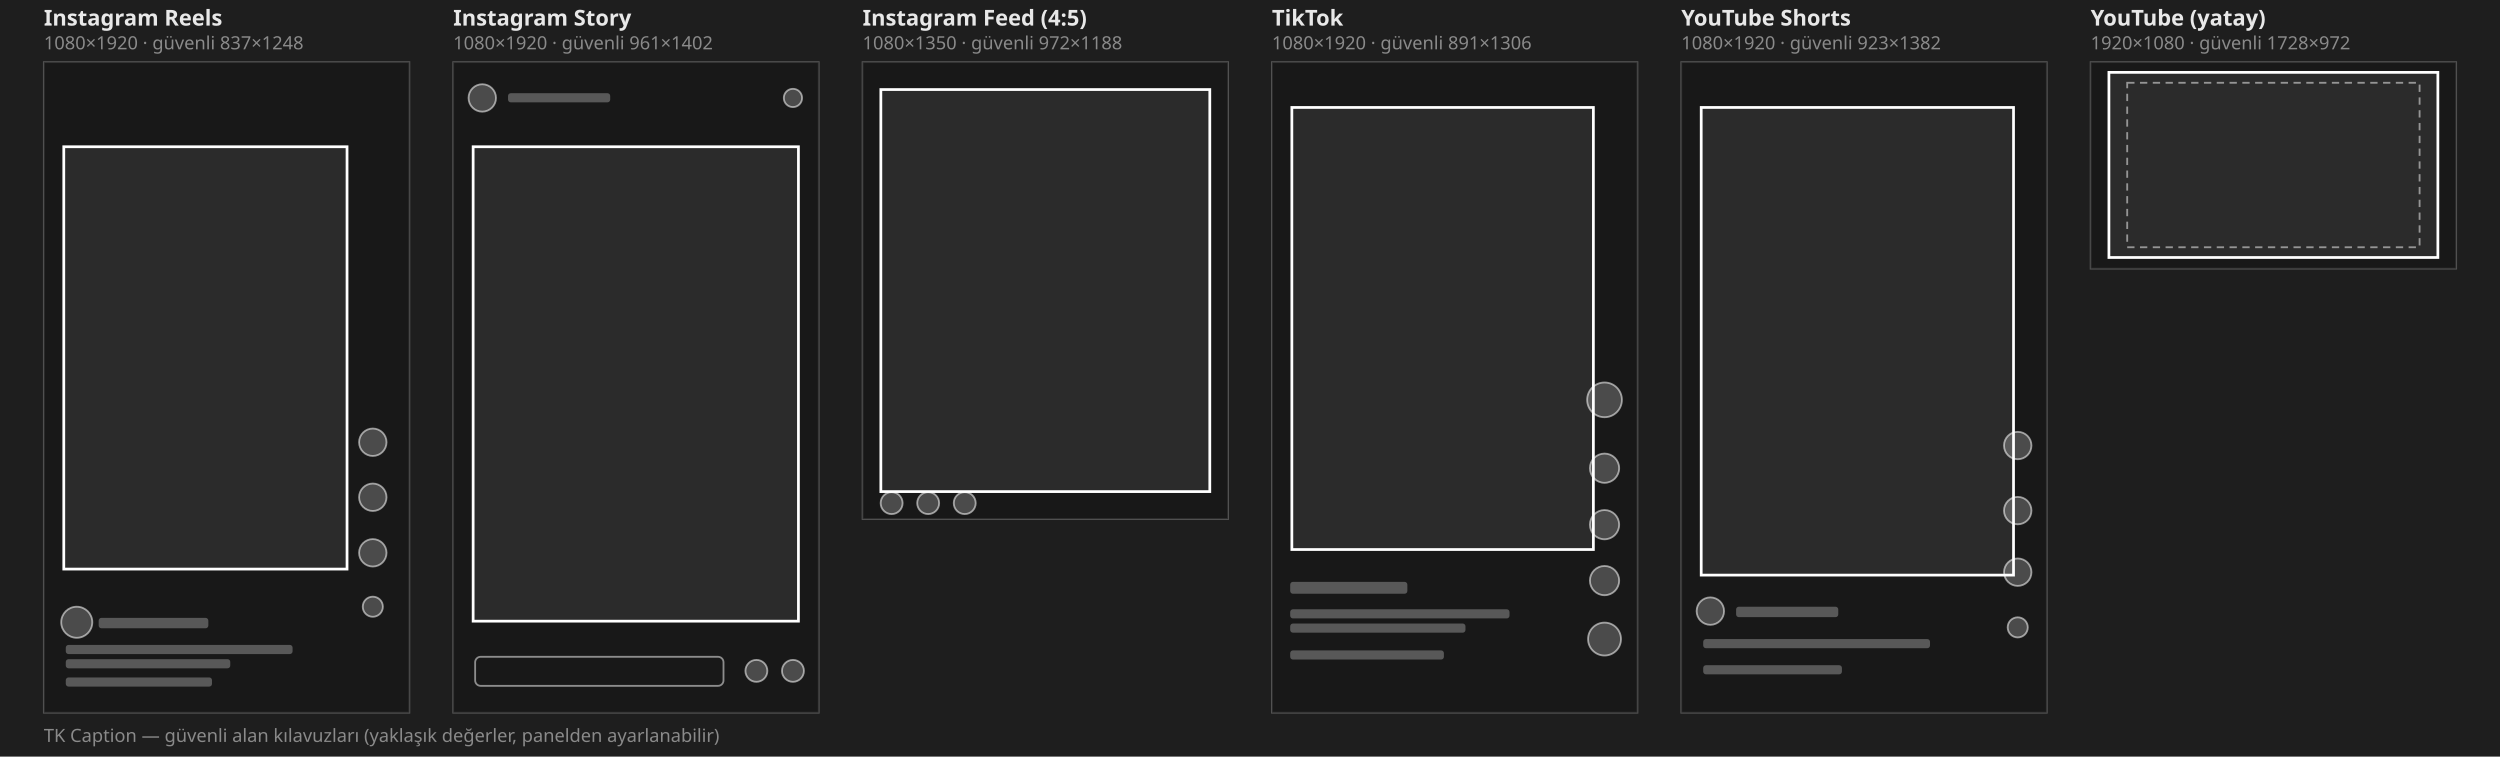
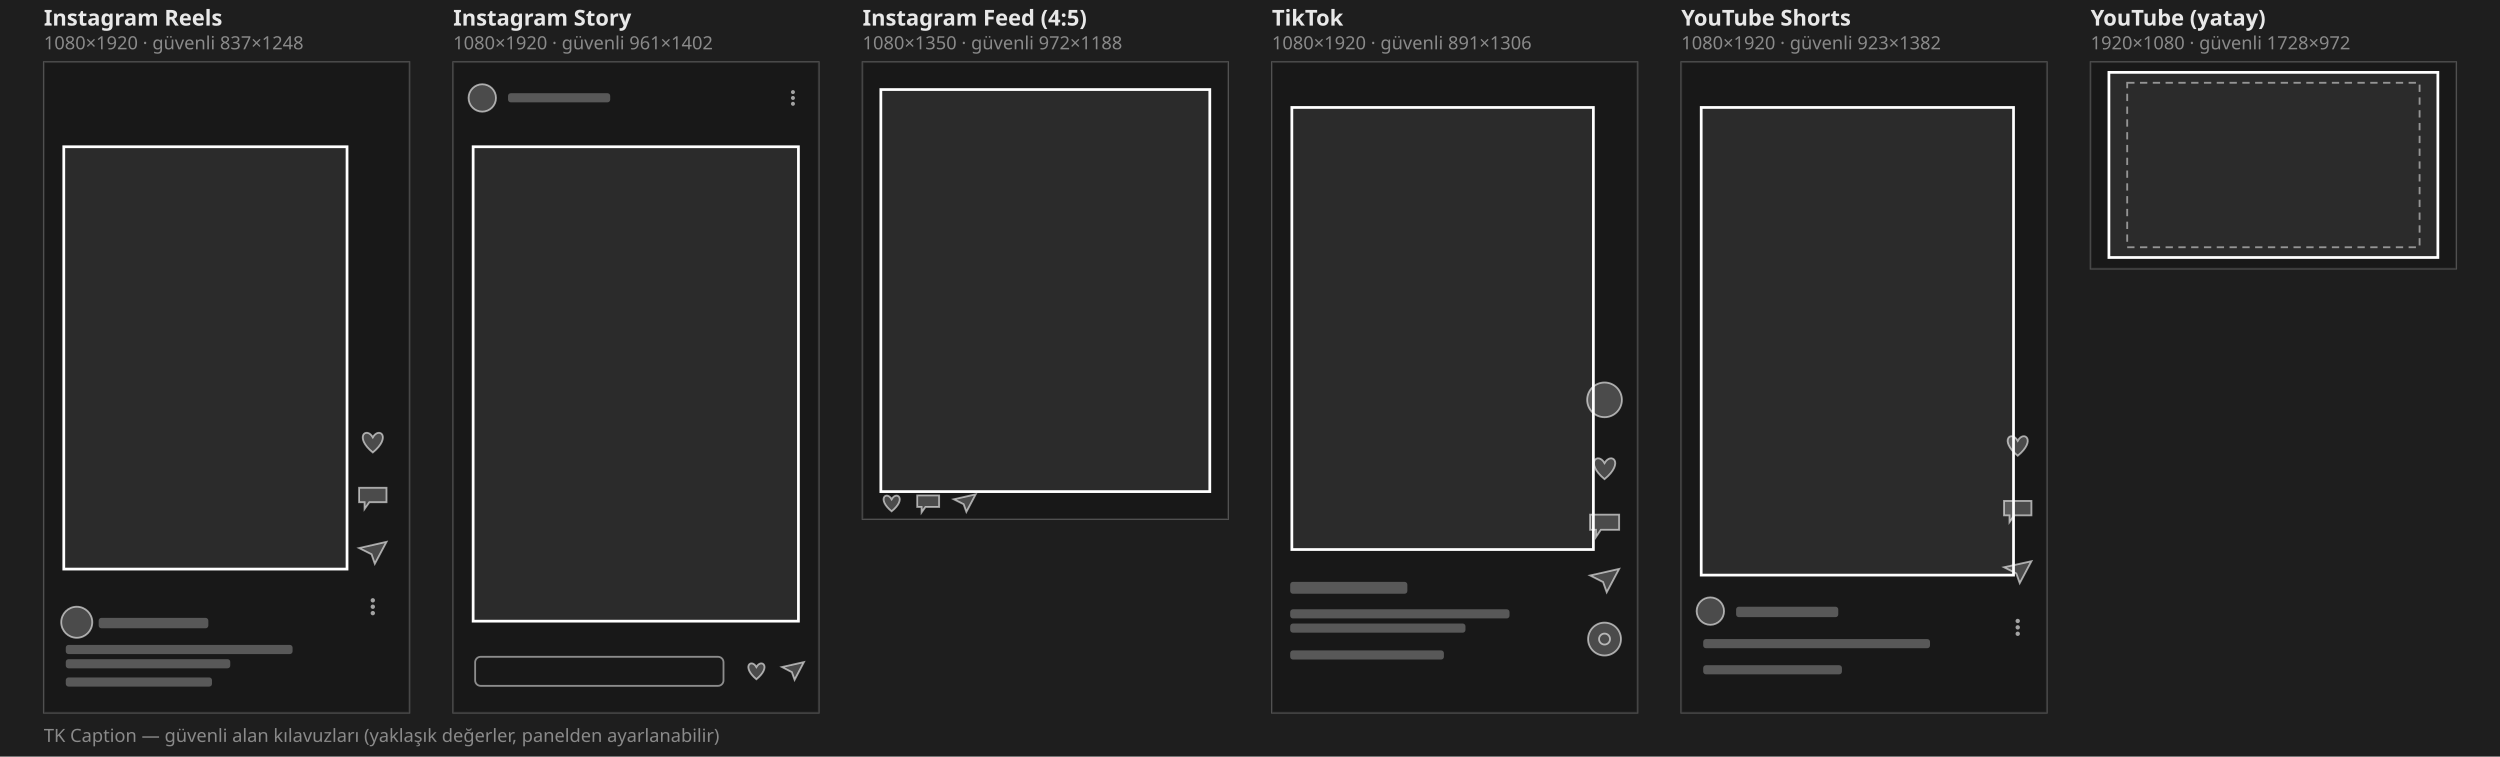
<svg xmlns="http://www.w3.org/2000/svg" width="1368" height="414" viewBox="0 0 1368 414">
  <rect width="1368" height="414" fill="#1e1e1e" />
  <g transform="translate(24,34)">
    <rect width="200" height="356" fill="#2b2b2b" stroke="#555" />
    <path fill="rgba(0,0,0,0.45)" fill-rule="evenodd" d="M0,0 H200 V356 H0 Z M10.9,46.3 h155.0 v231.1 h-155.0 Z" />
    <rect x="10.9" y="46.3" width="155.0" height="231.1" fill="none" stroke="#fff" stroke-width="1.5" />
-     <circle cx="180.0" cy="208.0" r="7.5" fill="rgba(255,255,255,0.22)" stroke="rgba(255,255,255,0.55)" stroke-width="1" />
-     <circle cx="180.0" cy="238.1" r="7.5" fill="rgba(255,255,255,0.22)" stroke="rgba(255,255,255,0.55)" stroke-width="1" />
-     <circle cx="180.0" cy="268.5" r="7.5" fill="rgba(255,255,255,0.22)" stroke="rgba(255,255,255,0.55)" stroke-width="1" />
-     <circle cx="180.0" cy="298.0" r="5.5" fill="rgba(255,255,255,0.22)" stroke="rgba(255,255,255,0.55)" stroke-width="1" />
-     <circle cx="18.0" cy="306.5" r="8.5" fill="rgba(255,255,255,0.22)" stroke="rgba(255,255,255,0.55)" stroke-width="1" />
+     <path fill="rgba(255,255,255,0.22)" stroke="rgba(255,255,255,0.6)" stroke-width="1" d="M 180.0,213.6 C 169.5,205.0 176.6,199.3 180.0,205.3 C 183.4,199.3 190.5,205.0 180.0,213.6 Z" />
+     <path fill="rgba(255,255,255,0.22)" stroke="rgba(255,255,255,0.6)" stroke-width="1" d="M 172.5,232.9 L 187.5,232.9 L 187.5,240.8 L 178.1,240.8 L 175.5,244.5 L 175.5,240.8 L 172.5,240.8 Z" />
+     <path fill="rgba(255,255,255,0.22)" stroke="rgba(255,255,255,0.6)" stroke-width="1" d="M 172.5,265.9 L 187.5,262.5 L 181.1,274.5 L 179.3,269.3 Z" />
+     <circle cx="180.0" cy="294.5" r="1.2" fill="rgba(255,255,255,0.6)" />
+     <circle cx="180.0" cy="298.0" r="1.2" fill="rgba(255,255,255,0.6)" />
+     <circle cx="180.0" cy="301.5" r="1.2" fill="rgba(255,255,255,0.6)" />
+     <circle cx="18.0" cy="306.5" r="8.5" fill="rgba(255,255,255,0.22)" stroke="rgba(255,255,255,0.6)" stroke-width="1" />
    <rect x="30.0" y="304.1" width="60.0" height="5.7" rx="1.5" fill="rgba(255,255,255,0.28)" />
    <rect x="12.0" y="318.9" width="124.1" height="5.0" rx="1.5" fill="rgba(255,255,255,0.28)" />
    <rect x="12.0" y="326.7" width="90.0" height="5.0" rx="1.5" fill="rgba(255,255,255,0.28)" />
    <rect x="12.0" y="336.7" width="80.0" height="5.0" rx="1.5" fill="rgba(255,255,255,0.28)" />
  </g>
  <text x="24" y="14" fill="#e8e8e8" font-family="sans-serif" font-size="12" font-weight="600">Instagram Reels</text>
  <text x="24" y="27" fill="#8a8a8a" font-family="sans-serif" font-size="10">1080×1920  ·  güvenli 837×1248</text>
  <g transform="translate(248,34)">
    <rect width="200" height="356" fill="#2b2b2b" stroke="#555" />
    <path fill="rgba(0,0,0,0.45)" fill-rule="evenodd" d="M0,0 H200 V356 H0 Z M10.9,46.3 h178.0 v259.6 h-178.0 Z" />
    <rect x="10.9" y="46.3" width="178.0" height="259.6" fill="none" stroke="#fff" stroke-width="1.5" />
-     <circle cx="15.9" cy="19.6" r="7.5" fill="rgba(255,255,255,0.22)" stroke="rgba(255,255,255,0.55)" stroke-width="1" />
+     <circle cx="15.9" cy="19.6" r="7.5" fill="rgba(255,255,255,0.22)" stroke="rgba(255,255,255,0.6)" stroke-width="1" />
    <rect x="30.0" y="17.0" width="55.9" height="5.0" rx="1.5" fill="rgba(255,255,255,0.28)" />
-     <circle cx="185.9" cy="19.6" r="5.0" fill="rgba(255,255,255,0.22)" stroke="rgba(255,255,255,0.55)" stroke-width="1" />
+     <circle cx="185.9" cy="16.4" r="1.1" fill="rgba(255,255,255,0.6)" />
+     <circle cx="185.9" cy="19.6" r="1.1" fill="rgba(255,255,255,0.6)" />
+     <circle cx="185.9" cy="22.8" r="1.1" fill="rgba(255,255,255,0.6)" />
    <rect x="12.0" y="325.4" width="135.9" height="15.9" rx="3" fill="none" stroke="rgba(255,255,255,0.5)" stroke-width="1" />
-     <circle cx="165.9" cy="333.1" r="6.0" fill="rgba(255,255,255,0.22)" stroke="rgba(255,255,255,0.55)" stroke-width="1" />
-     <circle cx="185.9" cy="333.1" r="6.0" fill="rgba(255,255,255,0.22)" stroke="rgba(255,255,255,0.55)" stroke-width="1" />
+     <path fill="rgba(255,255,255,0.22)" stroke="rgba(255,255,255,0.6)" stroke-width="1" d="M 165.9,337.7 C 157.5,330.7 163.2,326.2 165.9,331.0 C 168.6,326.2 174.4,330.7 165.9,337.7 Z" />
+     <path fill="rgba(255,255,255,0.22)" stroke="rgba(255,255,255,0.6)" stroke-width="1" d="M 179.9,331.0 L 191.9,328.3 L 186.8,338.0 L 185.3,333.8 Z" />
  </g>
  <text x="248" y="14" fill="#e8e8e8" font-family="sans-serif" font-size="12" font-weight="600">Instagram Story</text>
  <text x="248" y="27" fill="#8a8a8a" font-family="sans-serif" font-size="10">1080×1920  ·  güvenli 961×1402</text>
  <g transform="translate(472,34)">
    <rect width="200" height="250" fill="#2b2b2b" stroke="#555" />
    <path fill="rgba(0,0,0,0.45)" fill-rule="evenodd" d="M0,0 H200 V250 H0 Z M10.0,15.0 h180.0 v220.0 h-180.0 Z" />
    <rect x="10.0" y="15.0" width="180.0" height="220.0" fill="none" stroke="#fff" stroke-width="1.5" />
-     <circle cx="15.9" cy="241.3" r="6.0" fill="rgba(255,255,255,0.22)" stroke="rgba(255,255,255,0.55)" stroke-width="1" />
-     <circle cx="35.9" cy="241.3" r="6.0" fill="rgba(255,255,255,0.22)" stroke="rgba(255,255,255,0.55)" stroke-width="1" />
-     <circle cx="55.9" cy="241.3" r="6.0" fill="rgba(255,255,255,0.22)" stroke="rgba(255,255,255,0.55)" stroke-width="1" />
+     <path fill="rgba(255,255,255,0.22)" stroke="rgba(255,255,255,0.6)" stroke-width="1" d="M 15.9,245.8 C 7.5,238.9 13.2,234.4 15.9,239.2 C 18.6,234.4 24.4,238.9 15.9,245.8 Z" />
+     <path fill="rgba(255,255,255,0.22)" stroke="rgba(255,255,255,0.6)" stroke-width="1" d="M 29.9,237.1 L 41.9,237.1 L 41.9,243.4 L 34.4,243.4 L 32.3,246.4 L 32.3,243.4 L 29.9,243.4 Z" />
+     <path fill="rgba(255,255,255,0.22)" stroke="rgba(255,255,255,0.6)" stroke-width="1" d="M 49.9,239.2 L 61.9,236.5 L 56.8,246.1 L 55.3,241.9 Z" />
  </g>
  <text x="472" y="14" fill="#e8e8e8" font-family="sans-serif" font-size="12" font-weight="600">Instagram Feed (4:5)</text>
  <text x="472" y="27" fill="#8a8a8a" font-family="sans-serif" font-size="10">1080×1350  ·  güvenli 972×1188</text>
  <g transform="translate(696,34)">
    <rect width="200" height="356" fill="#2b2b2b" stroke="#555" />
    <path fill="rgba(0,0,0,0.45)" fill-rule="evenodd" d="M0,0 H200 V356 H0 Z M10.9,24.8 h165.0 v241.9 h-165.0 Z" />
    <rect x="10.9" y="24.8" width="165.0" height="241.9" fill="none" stroke="#fff" stroke-width="1.5" />
-     <circle cx="182.0" cy="184.8" r="9.5" fill="rgba(255,255,255,0.22)" stroke="rgba(255,255,255,0.55)" stroke-width="1" />
-     <circle cx="182.0" cy="222.2" r="8.0" fill="rgba(255,255,255,0.22)" stroke="rgba(255,255,255,0.55)" stroke-width="1" />
-     <circle cx="182.0" cy="253.1" r="8.0" fill="rgba(255,255,255,0.22)" stroke="rgba(255,255,255,0.55)" stroke-width="1" />
-     <circle cx="182.0" cy="283.7" r="8.0" fill="rgba(255,255,255,0.22)" stroke="rgba(255,255,255,0.55)" stroke-width="1" />
-     <circle cx="182.0" cy="315.7" r="9.0" fill="rgba(255,255,255,0.22)" stroke="rgba(255,255,255,0.55)" stroke-width="1" />
+     <circle cx="182.0" cy="184.8" r="9.5" fill="rgba(255,255,255,0.22)" stroke="rgba(255,255,255,0.6)" stroke-width="1" />
+     <path fill="rgba(255,255,255,0.22)" stroke="rgba(255,255,255,0.6)" stroke-width="1" d="M 182.0,228.2 C 170.9,219.0 178.5,213.1 182.0,219.4 C 185.6,213.1 193.2,219.0 182.0,228.2 Z" />
+     <path fill="rgba(255,255,255,0.22)" stroke="rgba(255,255,255,0.6)" stroke-width="1" d="M 174.1,247.6 L 190.0,247.6 L 190.0,255.9 L 180.0,255.9 L 177.3,259.9 L 177.3,255.9 L 174.1,255.9 Z" />
+     <path fill="rgba(255,255,255,0.22)" stroke="rgba(255,255,255,0.6)" stroke-width="1" d="M 174.1,280.9 L 190.0,277.3 L 183.2,290.1 L 181.2,284.5 Z" />
+     <circle cx="182.0" cy="315.7" r="9.0" fill="rgba(255,255,255,0.22)" stroke="rgba(255,255,255,0.6)" stroke-width="1" />
+     <circle cx="182.0" cy="315.7" r="3.0" fill="none" stroke="rgba(255,255,255,0.6)" stroke-width="1" />
    <rect x="10.0" y="284.4" width="64.1" height="6.5" rx="1.5" fill="rgba(255,255,255,0.28)" />
    <rect x="10.0" y="299.4" width="120.0" height="5.0" rx="1.5" fill="rgba(255,255,255,0.28)" />
    <rect x="10.0" y="307.2" width="95.9" height="5.0" rx="1.5" fill="rgba(255,255,255,0.28)" />
    <rect x="10.0" y="321.9" width="84.1" height="5.0" rx="1.5" fill="rgba(255,255,255,0.28)" />
  </g>
  <text x="696" y="14" fill="#e8e8e8" font-family="sans-serif" font-size="12" font-weight="600">TikTok</text>
  <text x="696" y="27" fill="#8a8a8a" font-family="sans-serif" font-size="10">1080×1920  ·  güvenli 891×1306</text>
  <g transform="translate(920,34)">
    <rect width="200" height="356" fill="#2b2b2b" stroke="#555" />
    <path fill="rgba(0,0,0,0.45)" fill-rule="evenodd" d="M0,0 H200 V356 H0 Z M10.9,24.8 h170.9 v255.9 h-170.9 Z" />
    <rect x="10.9" y="24.8" width="170.9" height="255.9" fill="none" stroke="#fff" stroke-width="1.5" />
-     <circle cx="184.1" cy="209.8" r="7.5" fill="rgba(255,255,255,0.22)" stroke="rgba(255,255,255,0.55)" stroke-width="1" />
-     <circle cx="184.1" cy="245.4" r="7.5" fill="rgba(255,255,255,0.22)" stroke="rgba(255,255,255,0.55)" stroke-width="1" />
-     <circle cx="184.1" cy="279.1" r="7.5" fill="rgba(255,255,255,0.22)" stroke="rgba(255,255,255,0.55)" stroke-width="1" />
-     <circle cx="184.1" cy="309.3" r="5.5" fill="rgba(255,255,255,0.22)" stroke="rgba(255,255,255,0.55)" stroke-width="1" />
-     <circle cx="15.9" cy="300.4" r="7.5" fill="rgba(255,255,255,0.22)" stroke="rgba(255,255,255,0.55)" stroke-width="1" />
+     <path fill="rgba(255,255,255,0.22)" stroke="rgba(255,255,255,0.6)" stroke-width="1" d="M 184.1,215.4 C 173.6,206.8 180.7,201.2 184.1,207.2 C 187.4,201.2 194.6,206.8 184.1,215.4 Z" />
+     <path fill="rgba(255,255,255,0.22)" stroke="rgba(255,255,255,0.6)" stroke-width="1" d="M 176.6,240.1 L 191.6,240.1 L 191.6,248.0 L 182.2,248.0 L 179.6,251.7 L 179.6,248.0 L 176.6,248.0 Z" />
+     <path fill="rgba(255,255,255,0.22)" stroke="rgba(255,255,255,0.6)" stroke-width="1" d="M 176.6,276.4 L 191.6,273.1 L 185.2,285.1 L 183.3,279.8 Z" />
+     <circle cx="184.1" cy="305.8" r="1.2" fill="rgba(255,255,255,0.6)" />
+     <circle cx="184.1" cy="309.3" r="1.2" fill="rgba(255,255,255,0.6)" />
+     <circle cx="184.1" cy="312.8" r="1.2" fill="rgba(255,255,255,0.6)" />
+     <circle cx="15.9" cy="300.4" r="7.5" fill="rgba(255,255,255,0.22)" stroke="rgba(255,255,255,0.6)" stroke-width="1" />
    <rect x="30.0" y="298.0" width="55.9" height="5.7" rx="1.5" fill="rgba(255,255,255,0.28)" />
    <rect x="12.0" y="315.7" width="124.1" height="5.0" rx="1.5" fill="rgba(255,255,255,0.28)" />
    <rect x="12.0" y="330.0" width="75.9" height="5.0" rx="1.5" fill="rgba(255,255,255,0.28)" />
  </g>
  <text x="920" y="14" fill="#e8e8e8" font-family="sans-serif" font-size="12" font-weight="600">YouTube Shorts</text>
  <text x="920" y="27" fill="#8a8a8a" font-family="sans-serif" font-size="10">1080×1920  ·  güvenli 923×1382</text>
  <g transform="translate(1144,34)">
    <rect width="200" height="113" fill="#2b2b2b" stroke="#555" />
    <path fill="rgba(0,0,0,0.45)" fill-rule="evenodd" d="M0,0 H200 V113 H0 Z M10.0,5.6 h180.0 v101.3 h-180.0 Z" />
    <rect x="10.0" y="5.6" width="180.0" height="101.3" fill="none" stroke="#fff" stroke-width="1.5" />
    <rect x="20.0" y="11.3" width="160.0" height="90.0" fill="none" stroke="rgba(255,255,255,0.5)" stroke-width="1" stroke-dasharray="4 3" />
  </g>
  <text x="1144" y="14" fill="#e8e8e8" font-family="sans-serif" font-size="12" font-weight="600">YouTube (yatay)</text>
  <text x="1144" y="27" fill="#8a8a8a" font-family="sans-serif" font-size="10">1920×1080  ·  güvenli 1728×972</text>
  <text x="24" y="406" fill="#8a8a8a" font-family="sans-serif" font-size="10">
TK Caption — güvenli alan kılavuzları (yaklaşık değerler, panelden ayarlanabilir)
</text>
</svg>
